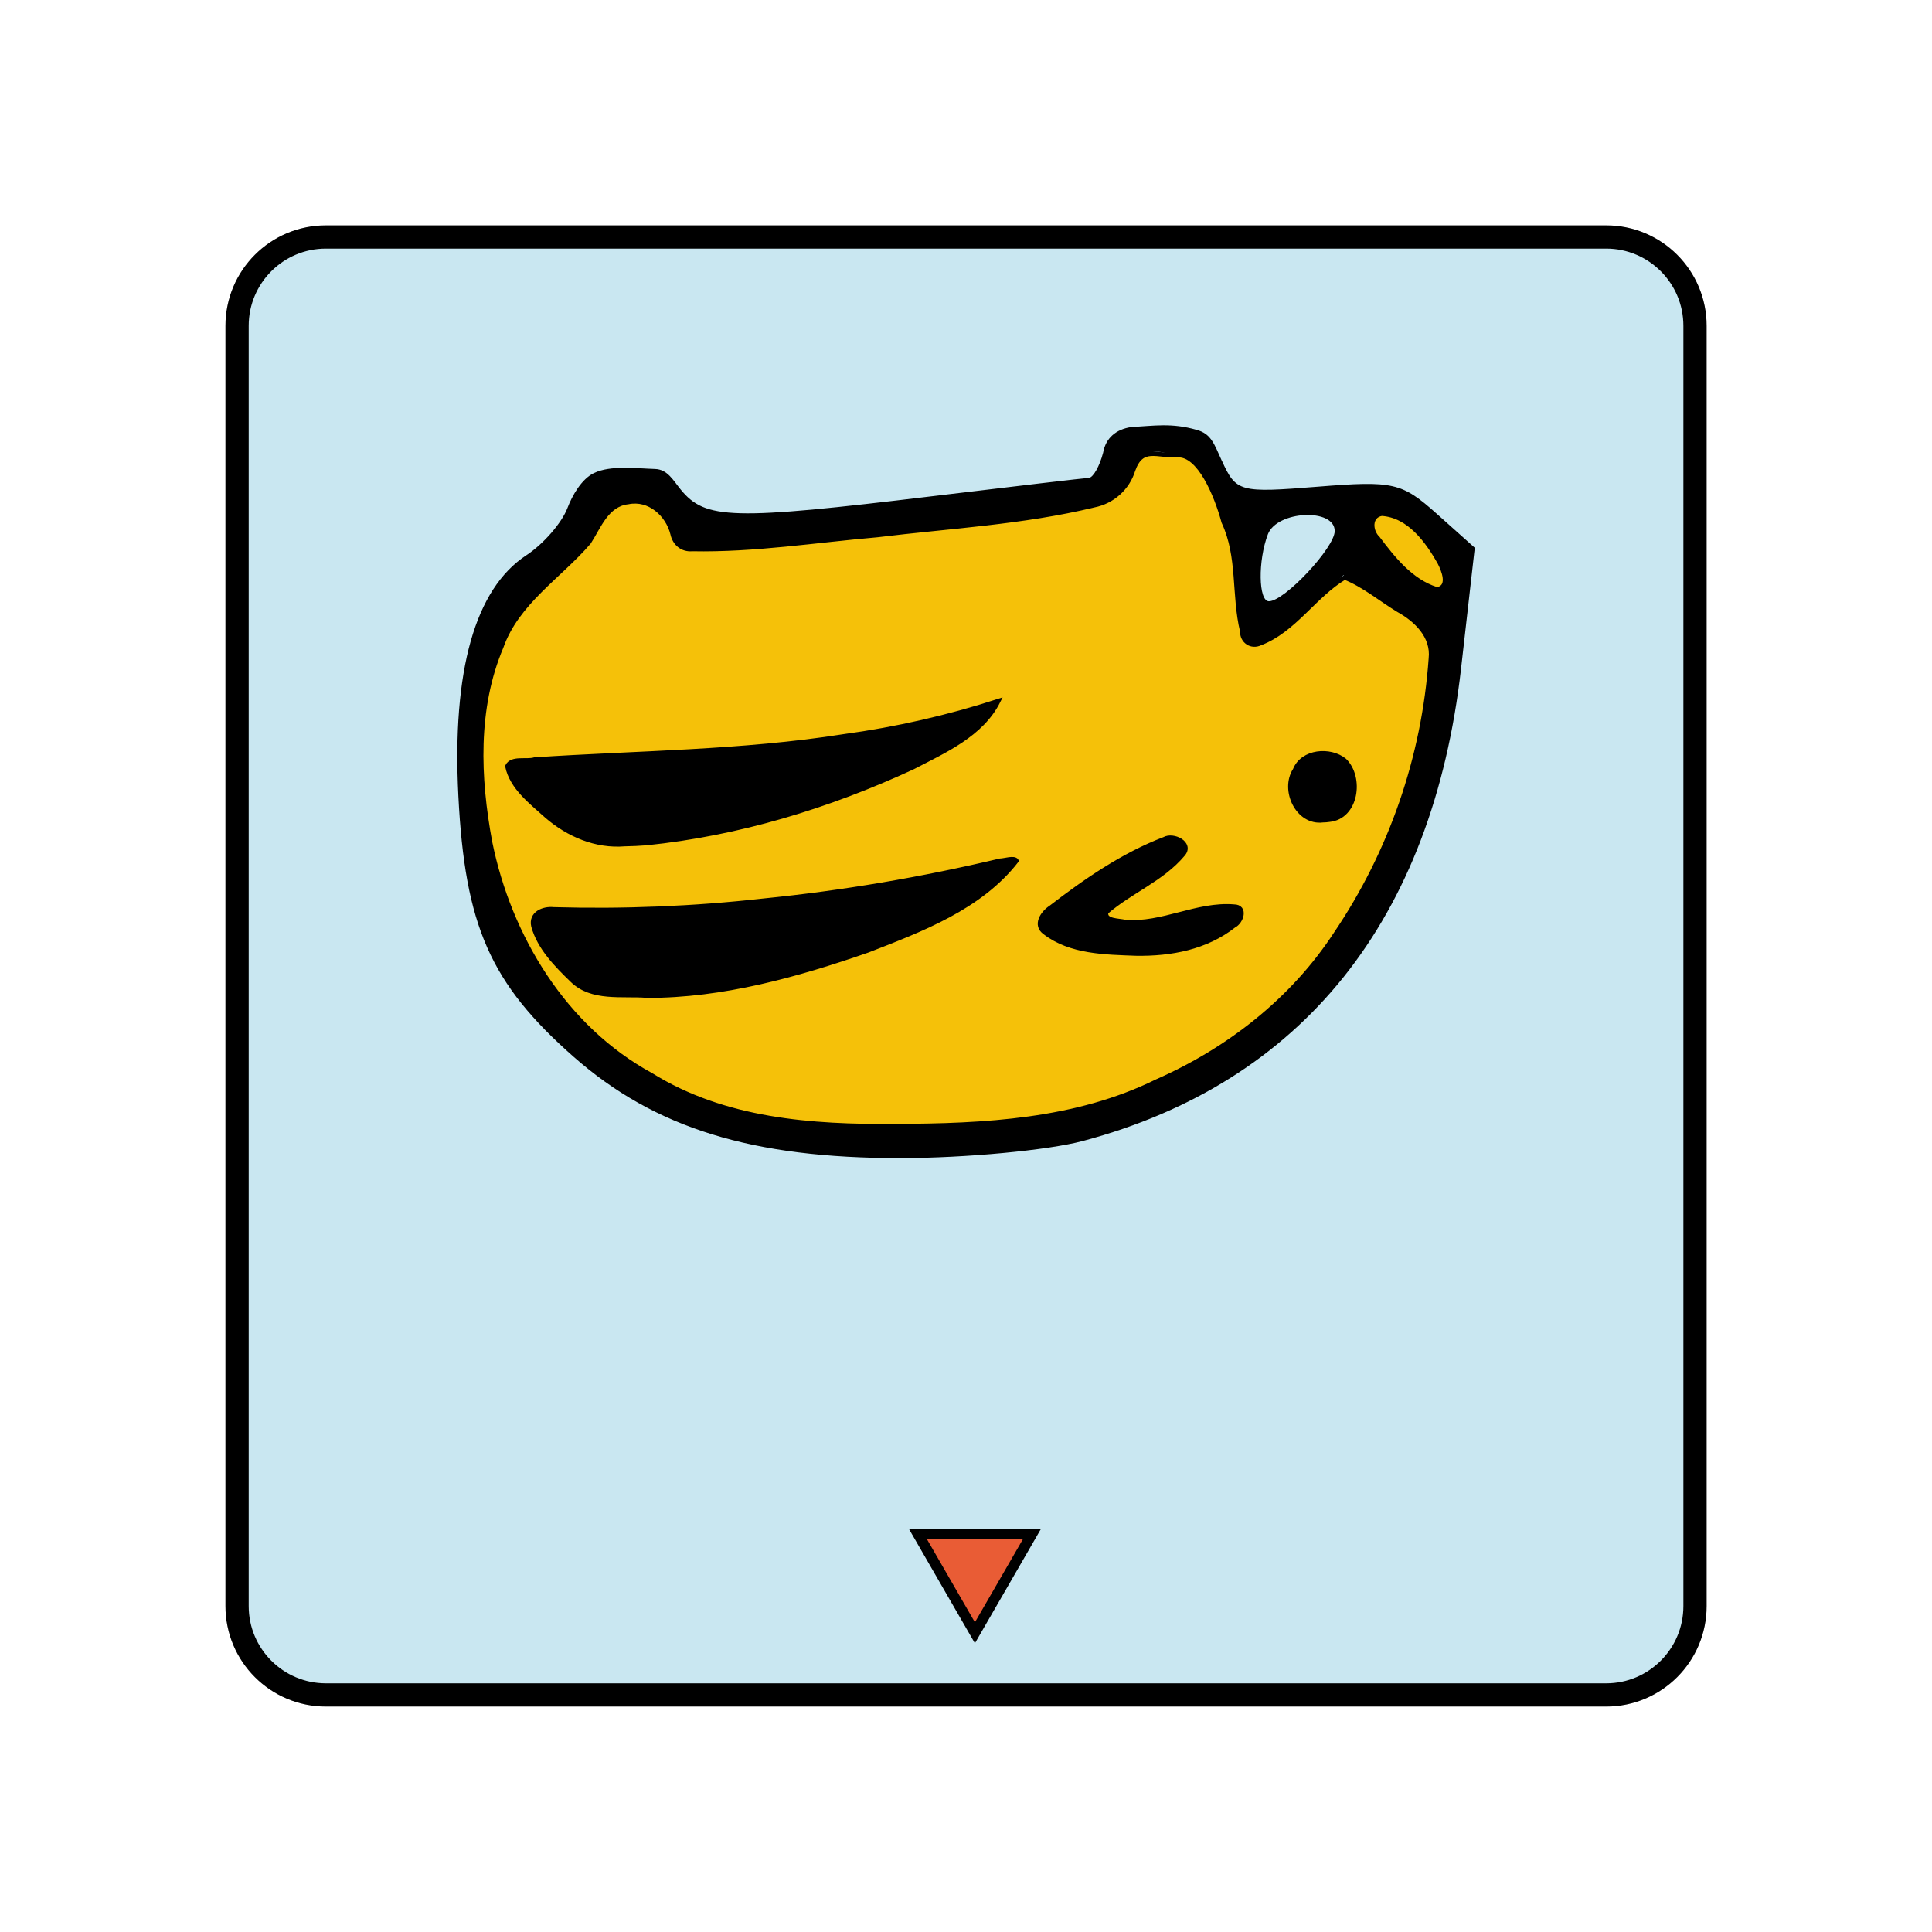
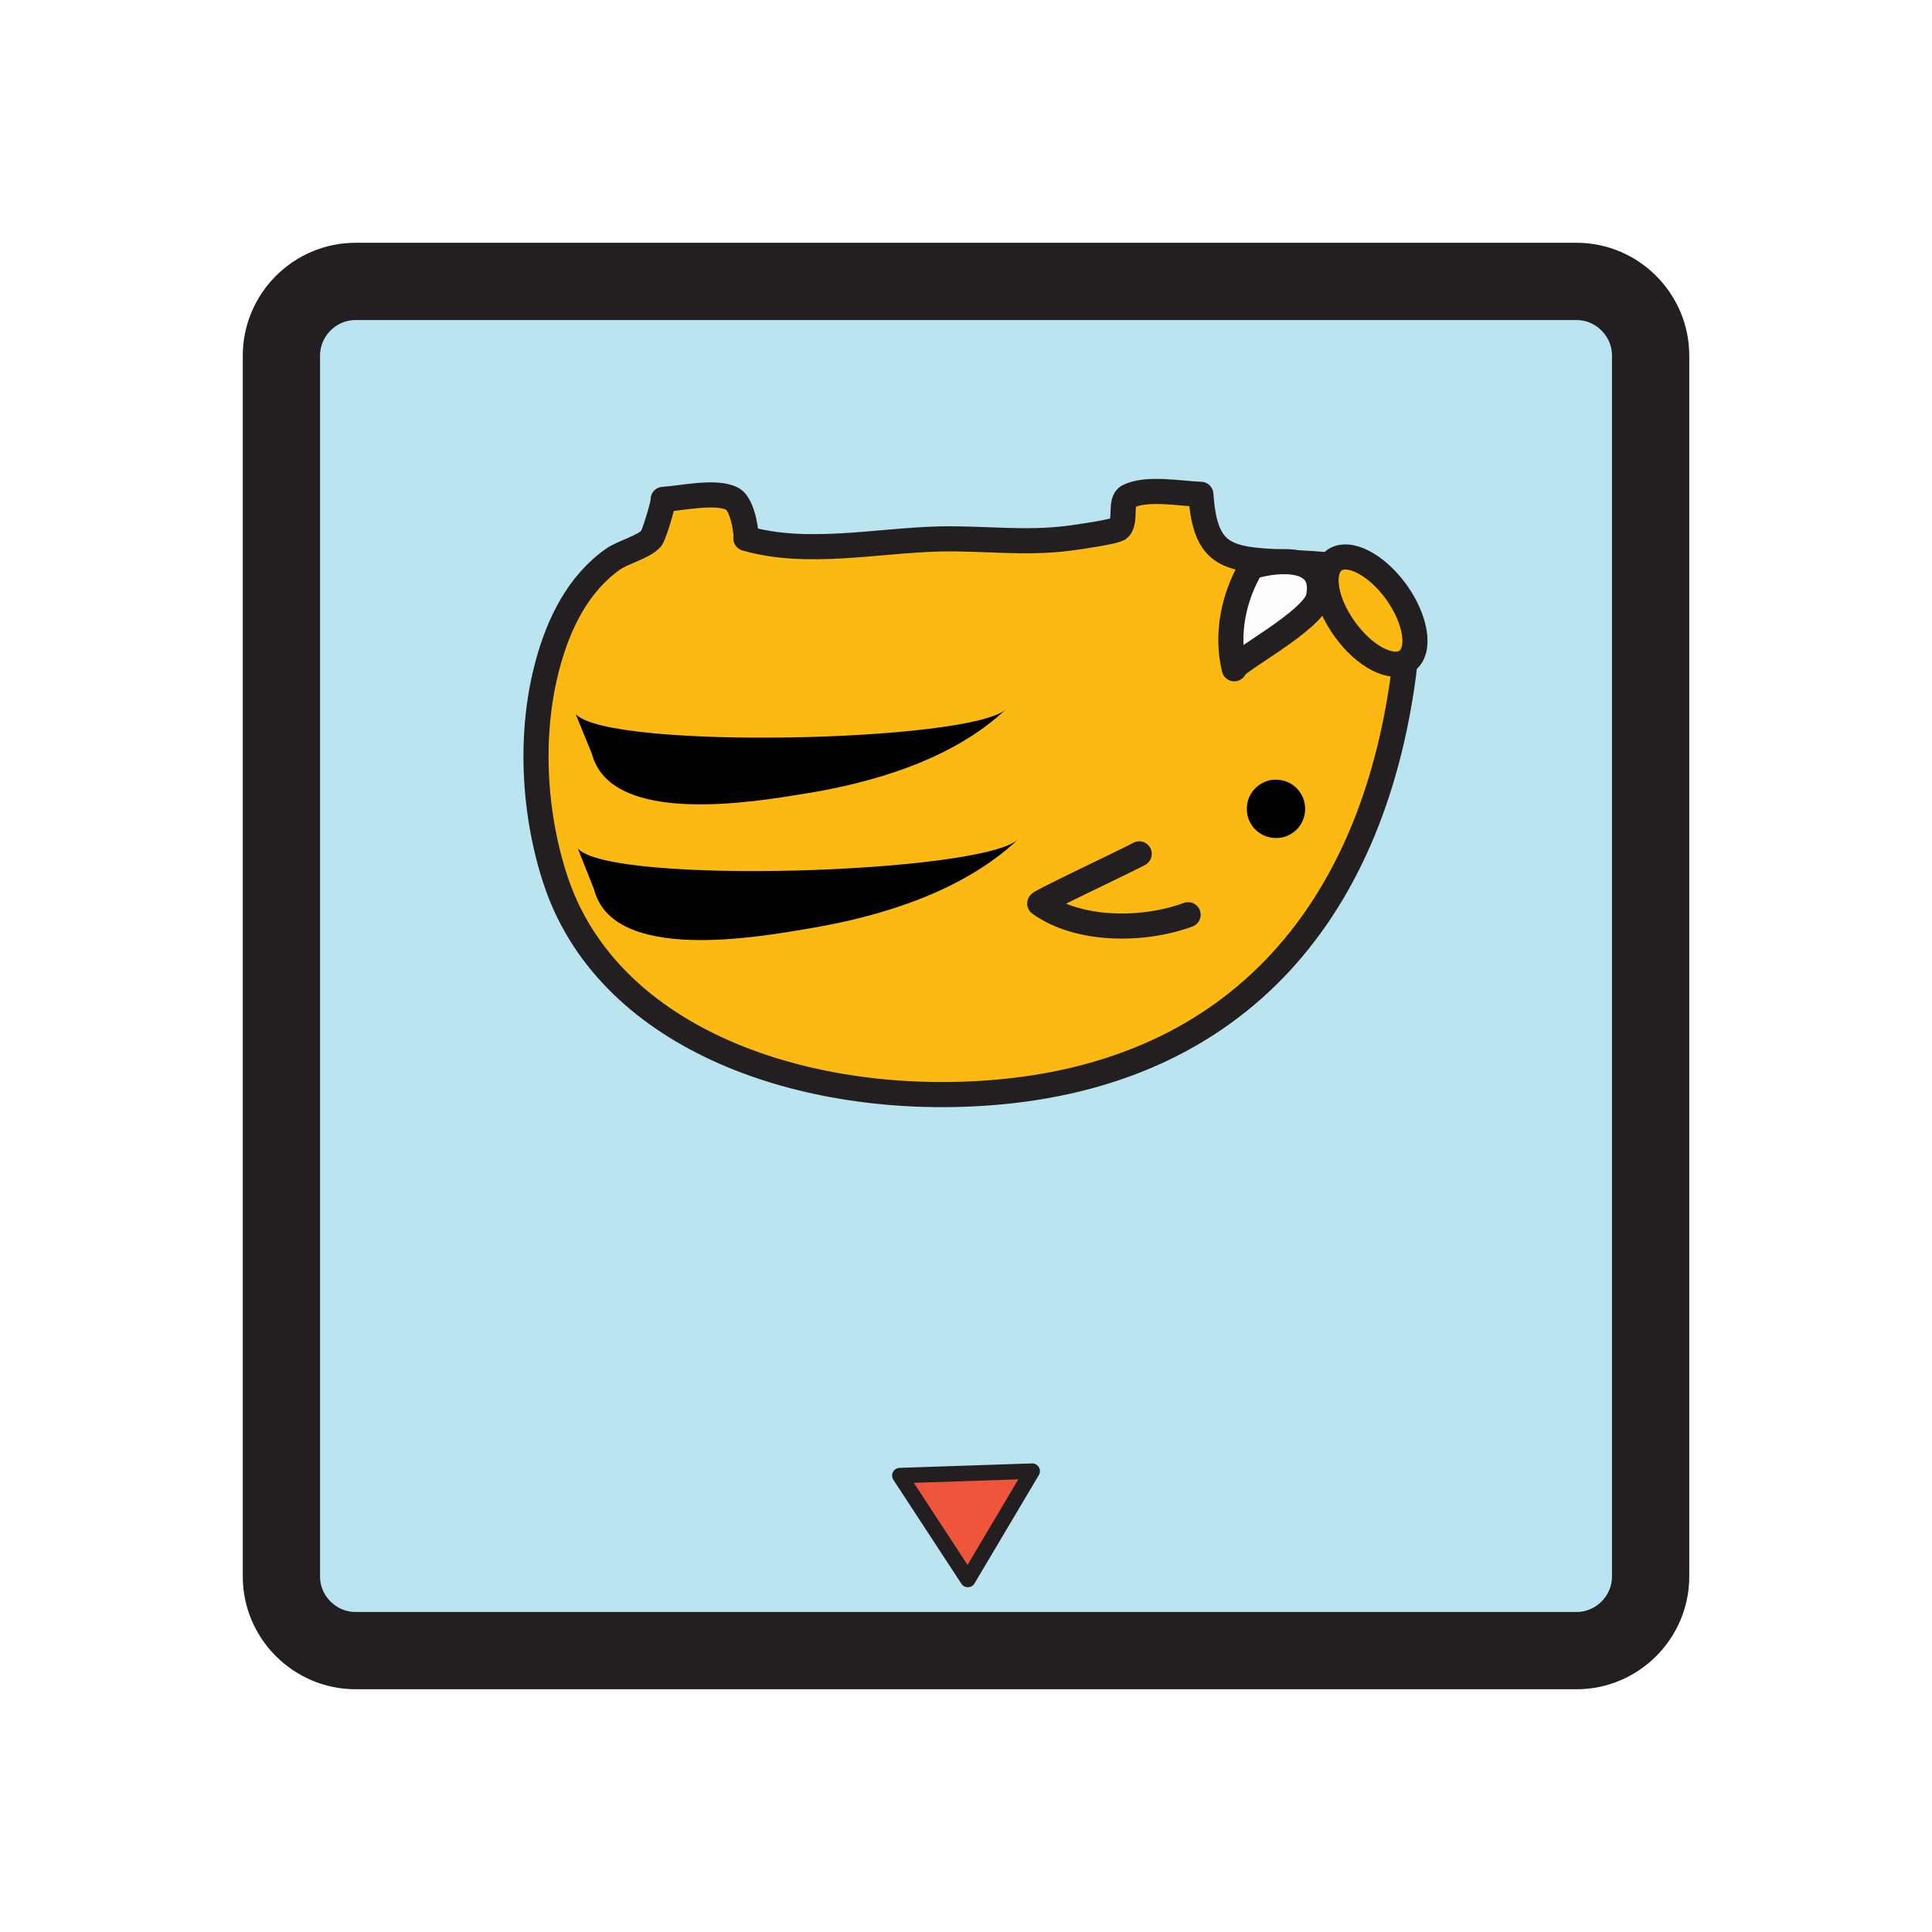
- <svg xmlns="http://www.w3.org/2000/svg" viewBox="0 0 60 60">
-   <g transform="translate(-9.894 404.978)scale(-1.30158)">
-     <rect width="34.787" height="34.787" x="-48.045" y="270.702" fill="#c9e7f1" stroke="#000" stroke-linecap="square" stroke-width=".555" paint-order="fill markers stroke" ry="2.12" />
-     <path fill="#e95c35" stroke="#000" stroke-linecap="square" stroke-width=".25" d="M-29.505 274.538h-2.717l1.359-2.353z" paint-order="fill markers stroke" />
-     <path d="M-36.754 300.154c-.342-.752-.42-.773-2.292-.623-1.803.145-2.002.1-2.841-.65l-.903-.807.327-2.88c.682-6 3.788-9.88 9.026-11.275.836-.222 2.79-.406 4.343-.408 3.548-.004 5.87.715 7.804 2.416 1.988 1.75 2.595 3.124 2.752 6.228.152 2.99-.398 4.938-1.622 5.74-.405.265-.846.772-.981 1.127-.113.296-.334.692-.636.836-.392.187-.997.11-1.458.095-.293-.01-.43-.271-.607-.489-.59-.72-1.22-.738-6.007-.16-1.95.235-3.628.432-3.731.437s-.257.275-.342.6c-.063.359-.317.559-.666.612-.546.03-.972.105-1.565-.066-.343-.094-.414-.324-.6-.734zm2.17-.375c.214-.674.952-.882 4.44-1.25 6.625-.698 6.366-.698 6.548-.002.217.83 1.46.865 1.718.05.102-.321.566-.854 1.03-1.185 2.974-2.117 2.02-9.028-1.578-11.444-2.023-1.358-3.448-1.7-6.98-1.673-3.472.026-5.598.64-7.91 2.286-2.145 1.526-3.965 4.91-4.341 8.07-.166 1.394-.144 1.444.916 2.108l1.086.68.964-.935c.53-.514 1.11-.845 1.286-.736s.32.8.32 1.537c0 2.114 1.992 4.1 2.501 2.495zm3.388-5.757c1.19-1.46 7.244-3.391 9.381-2.991.813.152 2.155 1.331 2.154 1.893 0 .1-1.429.207-3.175.238-2.902.052-6.724.591-8.194 1.156-.535.205-.55.177-.166-.296m-8.647-1.196c-.284-.74.118-1.384.803-1.287.884.126.884 1.53 0 1.656-.36.051-.703-.107-.803-.37zm3.94-1.946c0-.167.498-.6 1.107-.96 1.013-.598 1.05-.662.426-.75-.375-.054-1.098.048-1.606.225-1.405.49-1.79-.145-.432-.713.883-.562 3.854-.39 4.049.45 0 .334-2.645 2.04-3.175 2.048-.203.003-.37-.132-.37-.3zm4.32-.622c1.231-1.36 5.795-2.911 8.567-2.911 1.313 0 1.631.115 2.153.778.95 1.208.792 1.449-.88 1.333-1.767-.122-6.758.422-8.854.965-1.441.374-1.47.37-.986-.165m-8.75 8.366c0-.345-1.153-1.532-1.488-1.532-.408 0-.35.364.176 1.116.443.633 1.312.909 1.312.416m2.479-.227c.241-.63.227-1.6-.024-1.6-.371 0-1.57 1.279-1.57 1.676 0 .554 1.377.488 1.594-.076" />
-     <path fill="#f5c109" stroke="#000" stroke-linecap="square" stroke-width=".105" d="M-28.969 284.275c-2.113.007-4.305.114-6.235 1.066-1.711.752-3.24 1.945-4.268 3.518a13.4 13.4 0 0 0-2.27 6.574c-.059.528.351.922.774 1.155.424.257.826.597 1.283.777.73-.437 1.2-1.257 2.011-1.568.214-.103.438.044.432.284.21.86.055 1.784.443 2.607.175.648.582 1.62 1.095 1.594.5-.026.858.234 1.067-.359a1.22 1.22 0 0 1 .933-.835c1.692-.41 3.442-.5 5.168-.711 1.47-.127 2.939-.363 4.417-.334.237-.022.42.13.47.362.115.467.557.863 1.06.759.513-.056.694-.586.935-.958.705-.82 1.717-1.433 2.093-2.501.619-1.463.553-3.121.267-4.654-.458-2.263-1.777-4.434-3.842-5.558-1.745-1.087-3.83-1.237-5.833-1.218zm5.93 3.112c.597.048 1.315-.095 1.786.368.376.364.783.776.925 1.291.067.3-.234.427-.485.4-1.668-.047-3.34.02-4.999.206-1.904.19-3.792.513-5.653.955-.11.002-.335.083-.39-.002.872-1.12 2.271-1.642 3.552-2.14 1.688-.586 3.462-1.083 5.264-1.079zm-11.668 1.004c.736.028 1.563.034 2.173.503.253.178.055.47-.142.596-.83.64-1.726 1.257-2.703 1.63-.218.127-.673-.104-.448-.361.5-.597 1.255-.88 1.83-1.38.052-.22-.308-.195-.45-.235-.889-.074-1.71.44-2.597.368-.296-.002-.182-.365.002-.455.665-.522 1.504-.68 2.335-.666zm12.2 2.611c.688-.057 1.346.225 1.86.669.37.335.834.68.94 1.19-.107.213-.45.1-.649.16-2.462.163-4.941.168-7.385.554a21.3 21.3 0 0 0-3.68.84c.4-.8 1.284-1.186 2.038-1.578 2.007-.93 4.162-1.587 6.364-1.811a8 8 0 0 1 .511-.024zm-16.66.57c.604-.078.976.723.666 1.2-.179.453-.838.506-1.181.228-.417-.406-.289-1.354.366-1.416a1 1 0 0 1 .149-.012zm-2.748 5.514c-.287.074-.129.455-.039.63.293.524.735 1.132 1.386 1.17.298-.055.27-.42.088-.589-.366-.487-.79-1.018-1.39-1.21h-.045z" paint-order="fill markers stroke" />
-   </g>
+ <svg xmlns="http://www.w3.org/2000/svg" width="100" height="100" viewBox="0 0 100 100">
+   <path fill="#bae4ef" d="M14.566 18.406c0-2.11 1.73-3.84 3.84-3.84h63.2c2.1 0 3.83 1.73 3.83 3.84v63.2c0 2.1-1.73 3.83-3.83 3.83h-63.2c-2.11 0-3.84-1.73-3.84-3.83z" />
+   <path fill="none" stroke="#231f20" stroke-linecap="round" stroke-linejoin="round" stroke-width="4" d="M14.566 18.406c0-2.11 1.73-3.84 3.84-3.84h63.2c2.1 0 3.83 1.73 3.83 3.84v63.2c0 2.1-1.73 3.83-3.83 3.83h-63.2c-2.11 0-3.84-1.73-3.84-3.83z" />
+   <path fill="#ef553a" stroke="#231f20" stroke-linecap="round" stroke-linejoin="round" stroke-width=".8" d="m50.096 81.756 3.33-5.61-6.85.23z" />
+   <path fill="#fcb911" stroke="#231f20" stroke-linejoin="round" stroke-width="1.3" d="M50.576 56.606c-9.44.52-19.23-3.01-21.85-11.14-1.12-3.45-1.34-7.58-.36-11.14.57-2.09 1.57-4.12 3.37-5.39.52-.36 1.58-.62 1.97-1.06.17-.21.7-2.04.62-2.03.92-.05 2.74-.47 3.57-.03.61.31.77 2.06.71 2.05 3.15.91 6.78.11 10.02.03 2.26-.05 4.45.26 6.72-.04.32-.04 2.42-.33 2.59-.51.37-.4 0-1.41.46-1.65.96-.49 2.74-.14 3.76-.11.2 2.89 1.11 3.33 3.58 3.47 4.16.24 7.71-.09 6.91 5.86-1.66 12.47-8.85 20.96-22.07 21.69z" />
+   <path fill="#fcb911" stroke="#231f20" stroke-width="1.3" d="M69.606 32.566c-1.04-1.44-1.28-3.03-.54-3.57.74-.52 2.17.21 3.21 1.65 1.03 1.44 1.27 3.03.54 3.56-.74.53-2.18-.2-3.21-1.64z" />
+   <path fill="#fcb911" stroke="#231f20" stroke-linecap="round" stroke-width="1.3" d="M61.496 47.346c-2.33.86-5.68.86-7.68-.58-.08-.06 4.55-2.24 5.15-2.57" />
+   <path d="M64.546 41.696c.09-.83.84-1.43 1.67-1.33.83.09 1.42.84 1.33 1.67s-.84 1.43-1.67 1.33c-.83-.09-1.43-.84-1.33-1.67" class="1KY_svg__s33" />
+   <path fill="#fefefe" stroke="#231f20" stroke-linecap="round" stroke-linejoin="round" stroke-width="1.3" d="M63.886 34.616c-.44-1.8-.03-3.74.89-5.28 1.44-.44 3.9-.58 3.47 1.57-.24 1.22-4.44 3.4-4.36 3.71" />
+   <path d="M30.636 39.016c.99 3.76 8.39 2.49 10.98 2.07 3.64-.58 7.72-1.8 10.46-4.38-1.8 1.7-20.62 2.12-22.28.25m.95 9.07c.98 3.85 8.56 2.47 11.2 2.02 3.74-.63 7.92-1.93 10.75-4.6-1.87 1.76-21.1 2.38-22.79.47" class="1KY_svg__s33" />
</svg>
